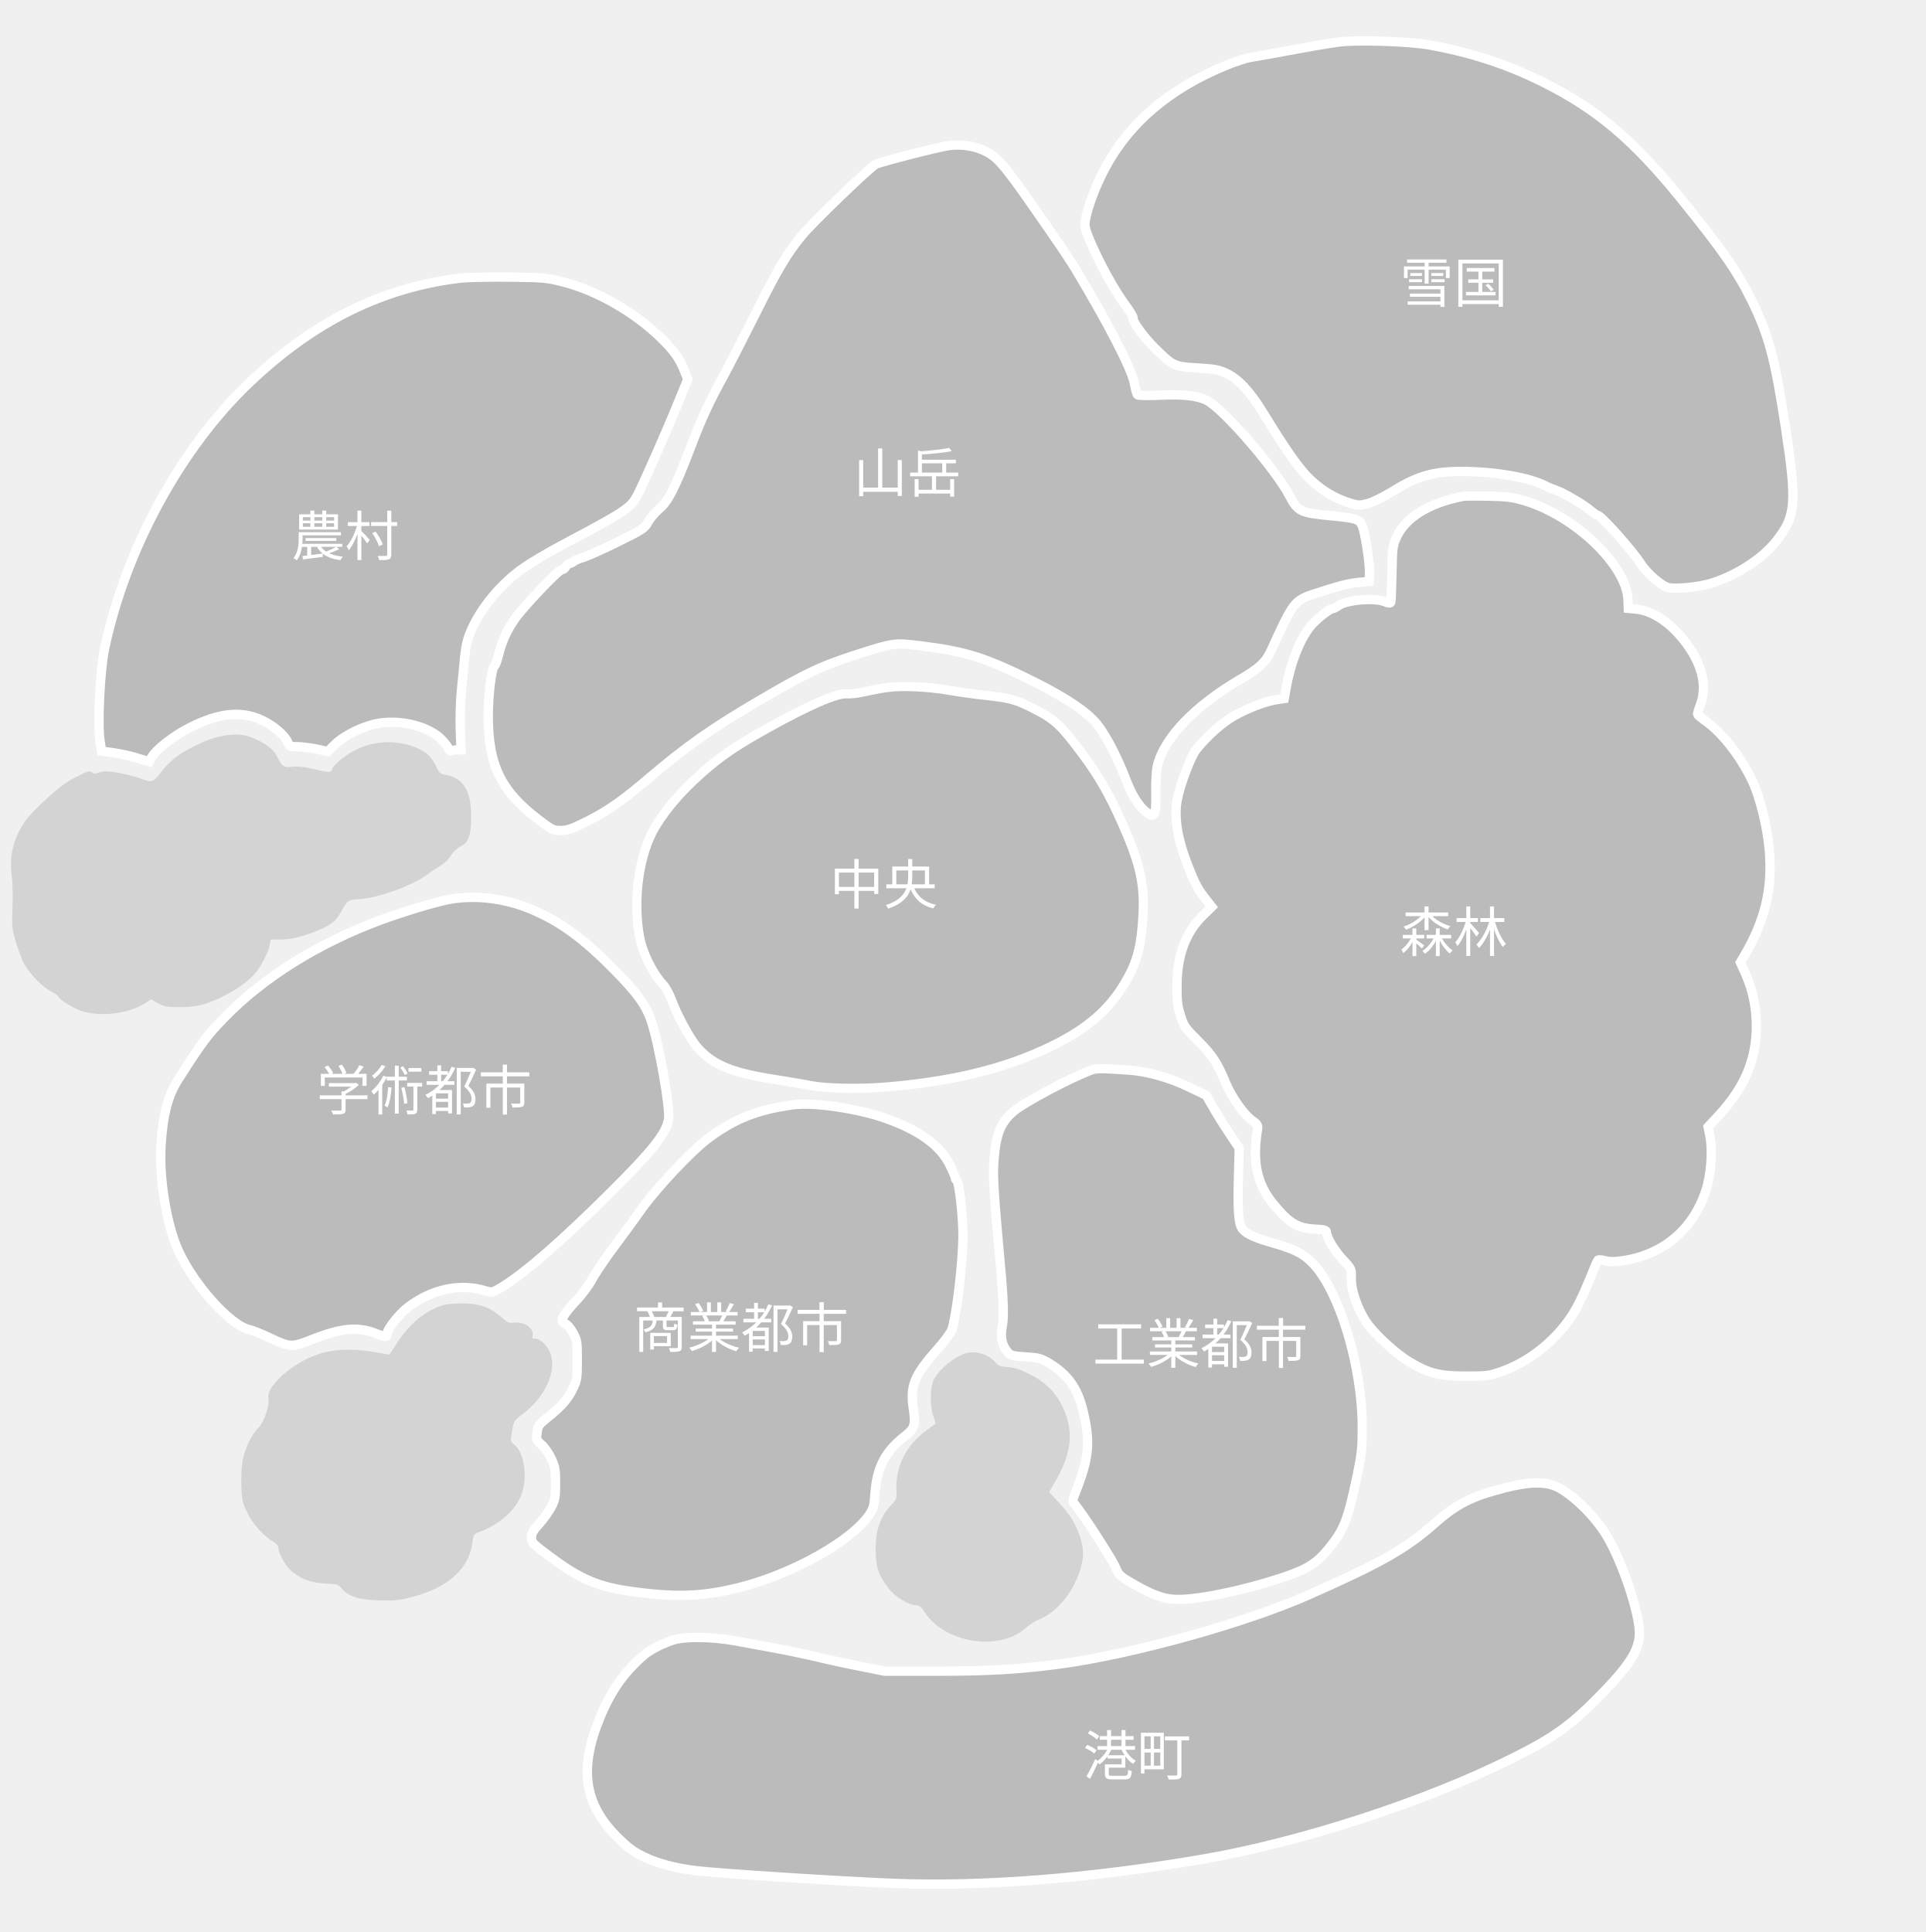
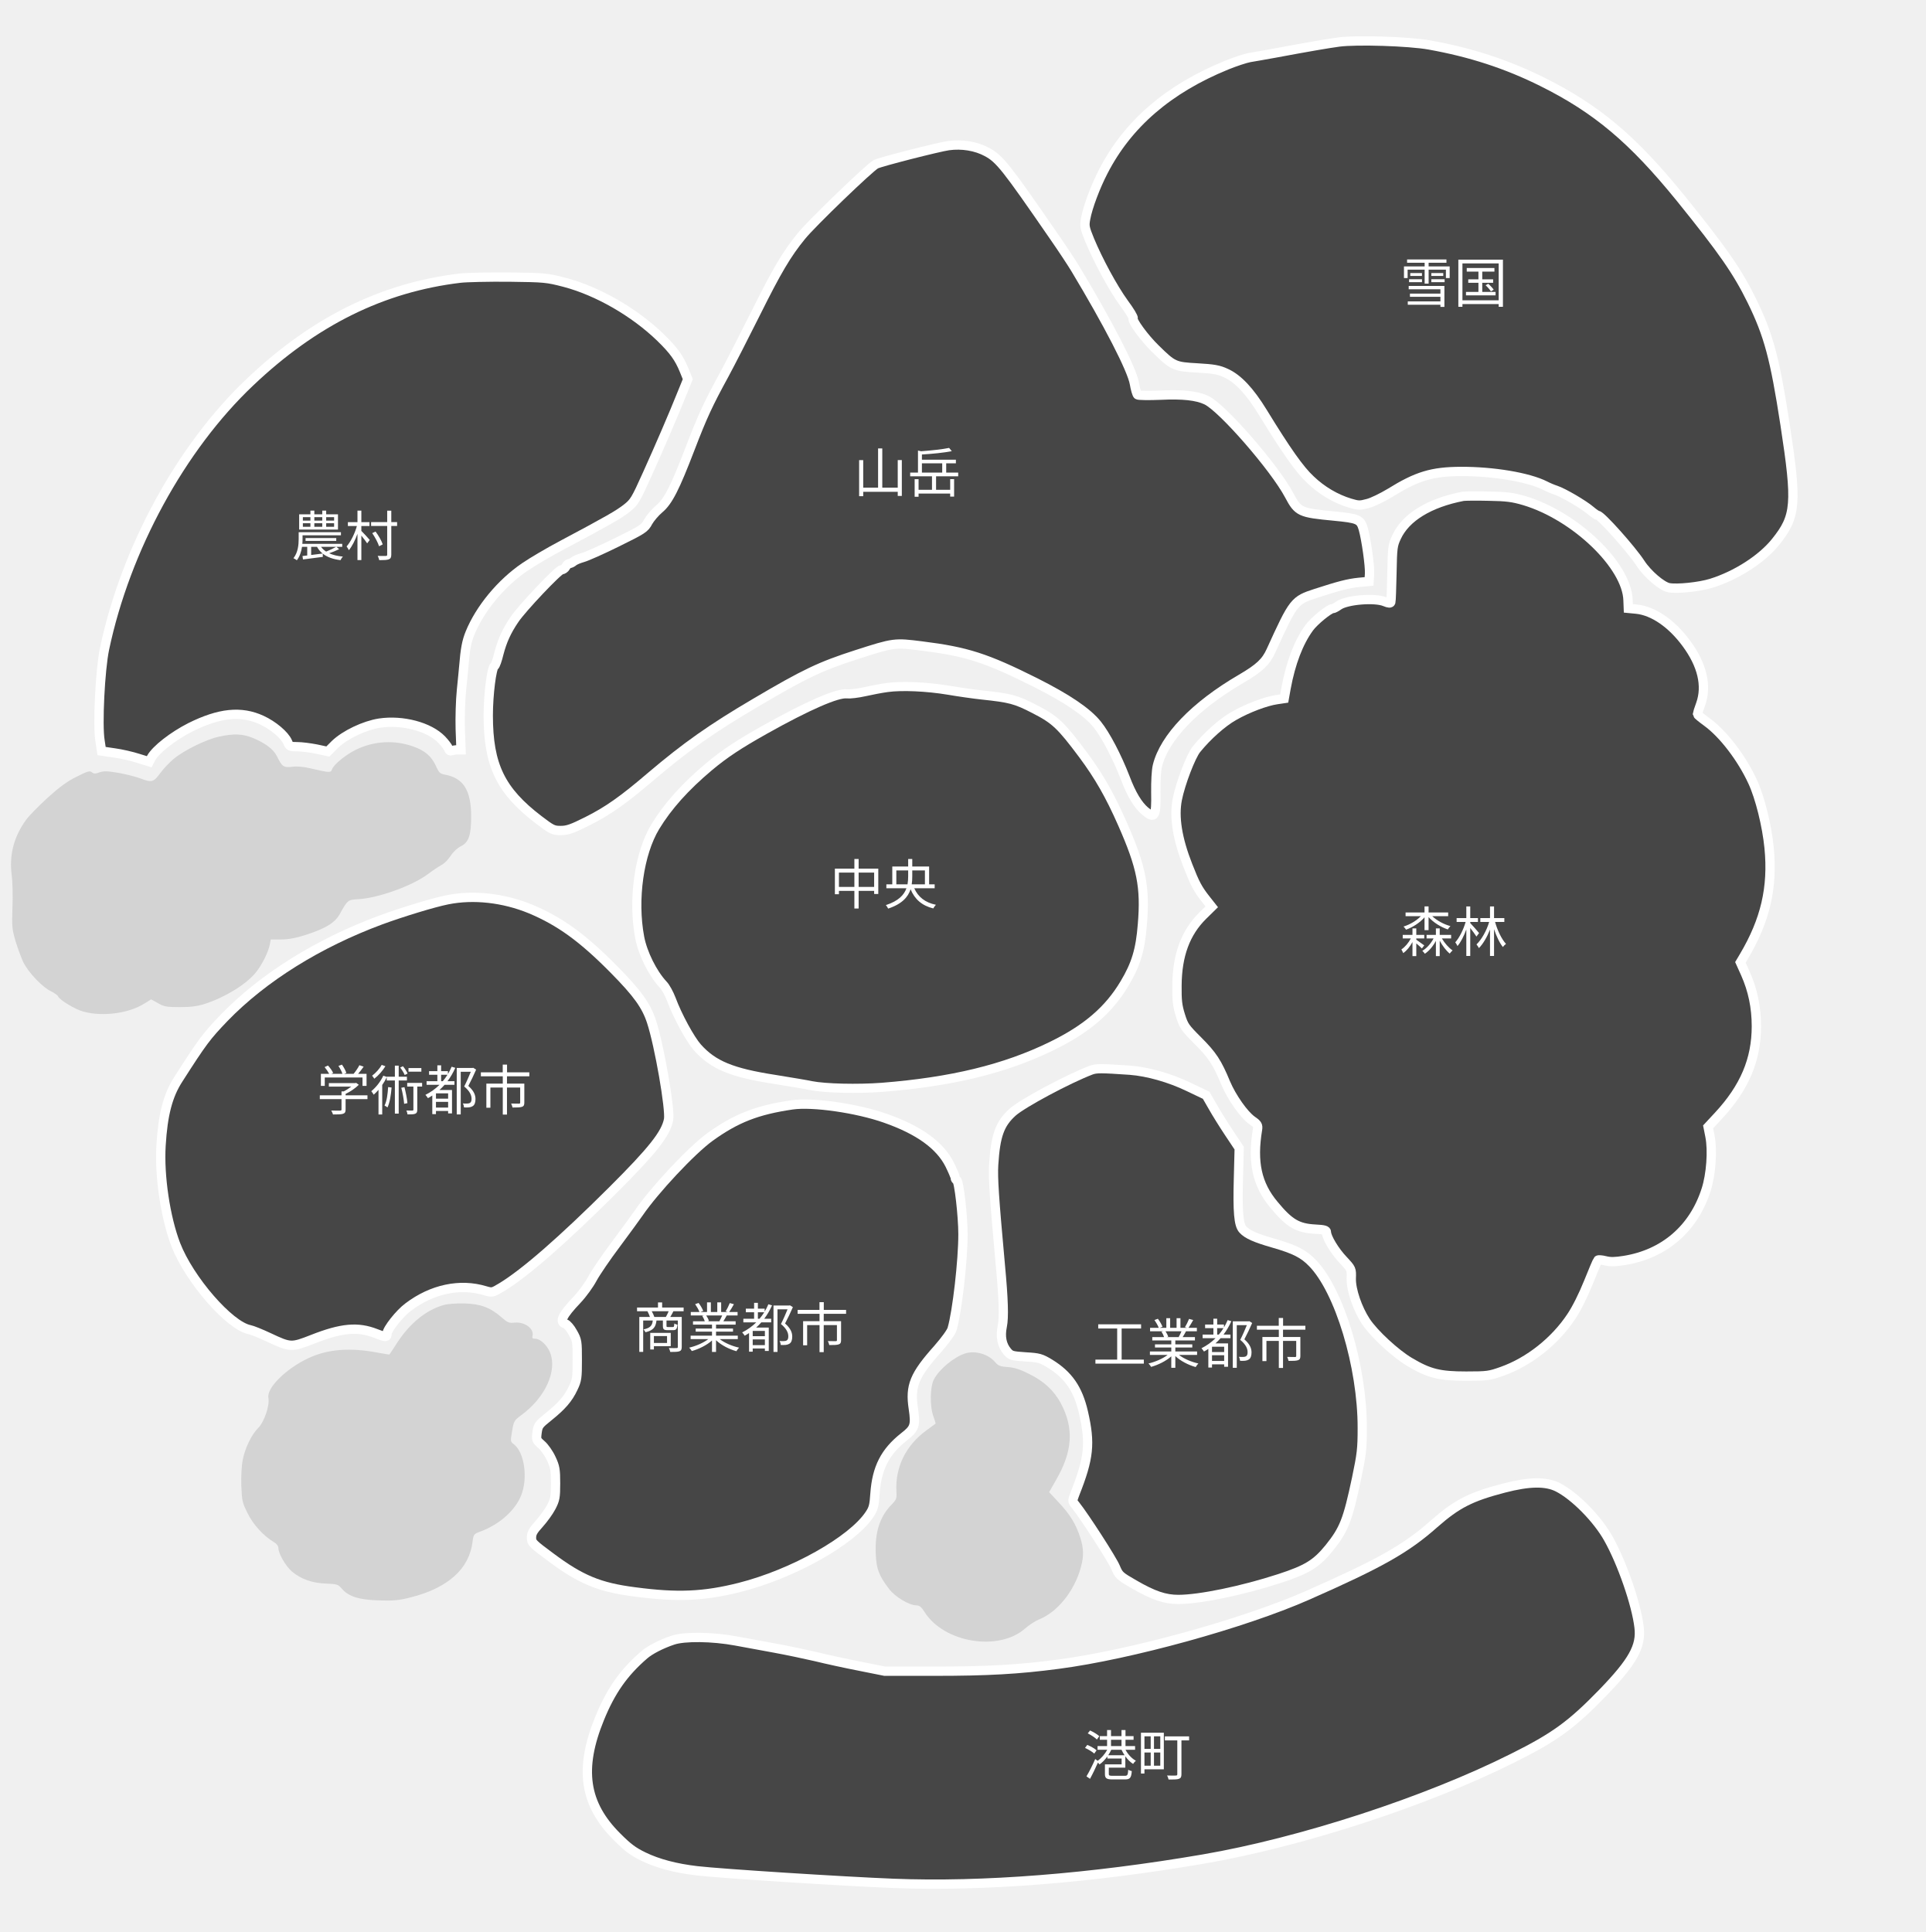
<svg xmlns="http://www.w3.org/2000/svg" version="1.0" width="3460pt" height="3472pt" viewBox="385 235 1010 1220" preserveAspectRatio="xMidYMid meet" id="territoryMapSVG">
  <defs>
    <style>
    .area-region {
-       fill: #BBBBBB;
+       fill: #464646;
      stroke: #ffffff;
      stroke-width: 60;
      transition: all 0.3s ease;
    }
    .area-region:hover {
      opacity: 0.8;
    }
    .area-region.active {
      opacity: 0.7;
    }
    .area-region.inactive {
      opacity: 0.3;
    }
    .unnamed-area {
      fill: #8F8F8F;
      stroke-width: 15;
      opacity: 0.3;
      transition: all 0.3s ease;
    }
    .area-label {
      fill: #ffffff;
      font-family: 'UtukushiMincho', serif;
      font-size: 340px;
      font-weight: normal;
      text-anchor: middle;
      pointer-events: none;
      user-select: none;
    }
  </style>
  </defs>
  <g transform="translate(0,1736) scale(0.1,-0.1)">
    <path id="area-雪国" class="area-region" data-area="雪国" transform="translate(11500, 13500) scale(0.98) translate(-11500, -13500)" d="M11270 14770 c-67 -9 -207 -33 -410 -71 -63 -11 -137 -25 -165 -29 -27 -5 -94 -27 -148 -49 -375 -153 -637 -379 -794 -684 -50 -96 -101 -231 -114 -304 -9 -48 -7 -59 26 -140 56 -134 150 -308 221 -406 36 -48 62 -92 59 -97 -10 -15 72 -127 144 -197 113 -111 122 -115 270 -123 106 -6 138 -12 183 -33 78 -35 154 -116 238 -253 152 -248 237 -369 307 -434 74 -71 163 -123 255 -151 53 -16 65 -16 113 -3 30 7 95 39 145 69 174 108 270 137 455 138 209 1 437 -37 545 -92 19 -10 50 -23 69 -29 48 -16 176 -91 221 -129 21 -18 43 -33 48 -33 21 0 217 -219 275 -308 46 -71 138 -149 183 -158 54 -10 197 5 272 28 162 50 327 156 416 267 133 165 139 247 61 756 -66 429 -106 578 -215 800 -92 187 -185 321 -459 660 -307 378 -539 574 -891 749 -229 114 -463 190 -727 237 -133 24 -469 34 -583 19z" />
    <text class="area-label" x="12000" y="13900" transform="scale(1,-1) translate(0,-27000)">雪国</text>
    <path id="area-山岳" class="area-region" data-area="山岳" transform="translate(8550, 12000) scale(0.98) translate(-8550, -12000)" d="M8815 14133 c-64 -9 -441 -105 -468 -120 -39 -20 -414 -381 -479 -462 -95 -116 -158 -223 -294 -496 -74 -148 -166 -328 -205 -400 -100 -183 -138 -264 -217 -470 -99 -258 -143 -345 -201 -393 -26 -22 -58 -60 -71 -83 -22 -42 -33 -49 -199 -131 -97 -48 -196 -92 -221 -99 -25 -7 -52 -18 -61 -26 -8 -7 -21 -13 -27 -13 -6 0 -16 -9 -22 -20 -6 -11 -19 -20 -28 -20 -20 0 -255 -248 -303 -320 -51 -75 -79 -138 -100 -218 -10 -42 -23 -79 -29 -82 -18 -11 -40 -183 -40 -319 0 -321 80 -485 325 -672 85 -65 95 -69 142 -69 43 0 72 10 170 59 134 67 233 137 413 291 224 190 388 306 670 472 322 190 419 236 655 312 239 77 243 77 418 55 289 -36 414 -76 732 -235 208 -105 333 -190 398 -270 55 -68 128 -208 181 -345 40 -106 82 -175 128 -214 62 -52 72 -35 69 121 -1 68 3 143 10 170 44 182 242 388 539 561 118 69 160 108 193 181 145 318 150 325 289 370 151 49 209 64 278 71 l65 6 3 49 c3 50 -21 219 -40 288 -18 63 -33 69 -188 84 -221 21 -232 26 -290 135 -94 177 -431 564 -533 612 -61 29 -152 39 -297 32 -74 -3 -140 -2 -146 2 -5 4 -15 37 -21 73 -16 92 -168 386 -380 739 -21 35 -86 134 -146 220 -300 435 -342 489 -424 533 -70 38 -161 53 -248 41z" />
    <text class="area-label" x="8550" y="14100" transform="scale(1,-1) translate(0,-26000)">山岳</text>
    <path id="area-農村" class="area-region" data-area="農村" transform="translate(5000, 12000) scale(0.98) translate(-5000, -12000)" d="M5740 13279 c-500 -60 -939 -277 -1352 -669 -445 -421 -802 -1075 -938 -1720 -28 -133 -46 -491 -29 -591 l10 -67 82 -12 c45 -6 114 -22 154 -35 l71 -22 13 25 c30 54 140 140 252 197 187 93 326 108 459 47 74 -34 149 -97 168 -142 11 -28 16 -30 62 -30 27 0 82 -7 123 -15 l74 -16 46 46 c64 62 190 122 287 137 148 22 320 -23 401 -107 20 -21 39 -46 43 -57 3 -12 11 -17 21 -14 8 3 25 6 38 6 l22 0 -5 133 c-2 75 1 185 8 253 7 65 13 135 15 154 9 110 18 158 40 212 64 157 200 322 353 426 48 33 157 97 242 142 297 158 361 195 414 236 49 39 57 51 133 220 83 184 165 374 226 526 l35 86 -23 57 c-33 81 -68 129 -152 211 -169 164 -406 300 -618 356 -116 30 -128 31 -360 34 -132 1 -274 -2 -315 -7z" />
    <text class="area-label" x="5000" y="12500" transform="scale(1,-1) translate(0,-24000)">農村</text>
    <path id="area-森林" class="area-region" data-area="森林" transform="translate(12000, 10500) scale(0.98) translate(-12000, -10500)" d="M12060 11904 c-217 -42 -369 -135 -428 -262 -25 -54 -27 -67 -30 -232 -2 -96 -5 -180 -7 -187 -3 -9 -12 -9 -39 2 -65 27 -247 12 -298 -25 -15 -11 -33 -20 -39 -20 -21 0 -119 -80 -150 -123 -68 -93 -119 -226 -149 -389 l-12 -67 -47 -7 c-71 -10 -190 -55 -277 -105 -75 -42 -172 -129 -241 -214 -36 -44 -104 -222 -124 -324 -22 -113 0 -253 68 -426 46 -118 64 -151 113 -214 l41 -52 -58 -57 c-111 -110 -165 -255 -166 -452 -1 -94 3 -129 22 -190 22 -70 29 -80 114 -165 92 -92 123 -139 178 -272 39 -92 117 -203 169 -240 35 -24 40 -32 36 -58 -35 -211 -4 -355 106 -486 99 -120 152 -151 266 -157 58 -3 72 -7 72 -20 0 -33 54 -123 108 -179 54 -58 54 -58 52 -119 -2 -73 40 -195 94 -277 53 -80 192 -208 282 -261 126 -75 193 -91 364 -91 137 0 150 2 232 31 174 62 340 194 445 352 35 52 77 137 111 221 30 75 57 139 61 143 3 4 25 2 49 -4 32 -8 63 -7 120 2 258 41 448 205 528 455 32 98 43 254 25 345 l-12 61 66 71 c169 182 245 362 245 577 0 123 -23 233 -71 341 l-32 71 22 37 c139 234 188 445 163 701 -14 143 -59 325 -106 426 -70 152 -190 309 -295 385 -33 24 -61 47 -61 50 0 3 9 33 21 65 42 118 10 253 -92 391 -94 128 -213 210 -322 221 l-52 5 -2 52 c-6 223 -340 544 -668 642 -75 22 -113 27 -230 29 -77 2 -151 1 -165 -1z" />
    <text class="area-label" x="12000" y="12000" transform="scale(1,-1) translate(0,-21000)">森林</text>
    <path id="area-中央" class="area-region" data-area="中央" transform="translate(8400, 9700) scale(0.96) translate(-8400, -9700)" d="M8425 10709 c-38 -5 -106 -18 -150 -28 -44 -10 -96 -16 -116 -14 -62 8 -259 -78 -539 -235 -171 -96 -264 -157 -368 -244 -157 -132 -271 -259 -353 -394 -107 -176 -150 -480 -103 -729 20 -105 85 -236 154 -310 16 -16 40 -60 54 -97 41 -111 125 -264 172 -317 104 -116 225 -166 509 -210 105 -17 213 -35 240 -41 90 -18 305 -23 465 -11 457 36 808 121 1115 271 230 112 376 237 480 412 75 125 104 221 117 388 21 247 -6 380 -132 665 -83 188 -155 313 -259 453 -145 194 -183 230 -318 299 -124 64 -159 73 -348 93 -55 6 -153 20 -217 31 -143 24 -309 31 -403 18z" />
    <text class="area-label" x="8400" y="9700" transform="scale(1,-1) translate(0,-19000)">中央</text>
    <path class="unnamed-area" transform="translate(4500, 9500) scale(0.96) translate(-4500, -9500)" d="M4191 10394 c-81 -17 -230 -90 -296 -145 -27 -22 -68 -65 -90 -95 -45 -61 -55 -63 -133 -34 -29 11 -93 27 -142 36 -74 12 -97 13 -125 3 -27 -10 -37 -10 -50 1 -13 11 -28 7 -99 -29 -63 -31 -111 -66 -193 -140 -60 -55 -123 -120 -141 -145 -80 -111 -111 -231 -94 -362 6 -43 8 -140 5 -214 -4 -125 -3 -142 21 -223 15 -49 38 -111 52 -140 34 -66 124 -161 179 -187 24 -12 45 -27 48 -34 9 -24 114 -87 168 -101 126 -34 298 -11 399 53 l45 28 45 -25 c40 -23 56 -26 145 -26 77 0 116 6 169 23 133 45 266 127 330 205 39 48 83 135 92 185 l6 32 68 0 c49 0 96 9 162 30 132 43 191 79 224 137 52 94 53 94 124 98 130 8 350 87 453 163 34 26 76 53 92 62 17 8 44 35 60 60 17 26 46 53 67 63 52 25 68 72 68 196 0 172 -51 253 -172 275 -33 6 -40 13 -61 60 -29 62 -72 99 -150 126 -122 43 -254 36 -373 -21 -67 -32 -149 -99 -159 -130 -8 -23 -15 -23 -140 6 -44 11 -89 15 -121 11 -58 -7 -67 0 -102 70 -23 46 -75 85 -159 120 -66 27 -126 29 -222 8z" />
    <path id="area-学術都市" class="area-region" data-area="学術都市" transform="translate(5500, 8500) scale(0.98) translate(-5500, -8500)" d="M5649 9345 c-90 -18 -290 -79 -429 -130 -402 -149 -757 -370 -1008 -629 -115 -120 -139 -151 -297 -398 -67 -104 -99 -227 -111 -426 -12 -195 28 -465 95 -639 87 -225 346 -523 476 -548 16 -3 73 -26 126 -51 136 -64 144 -64 279 -11 188 74 292 83 409 37 64 -25 71 -25 71 -1 0 28 81 131 137 172 153 116 334 154 495 105 46 -13 47 -13 104 21 150 90 396 305 715 623 260 259 346 368 363 459 12 65 -60 479 -110 631 -34 104 -91 183 -241 335 -202 205 -350 312 -539 391 -173 71 -366 93 -535 59z" />
    <text class="area-label" x="5500" y="9000" transform="scale(1,-1) translate(0,-17000)">学術都市</text>
    <path id="area-工業都市" class="area-region" data-area="工業都市" transform="translate(10400, 7500) scale(0.97) translate(-10400, -7500)" d="M9690 8276 c-150 -57 -447 -216 -512 -274 -83 -75 -111 -151 -123 -342 -5 -87 3 -209 44 -660 20 -214 24 -334 12 -392 -14 -67 -3 -123 33 -165 22 -26 31 -28 119 -34 87 -5 100 -9 158 -44 120 -74 183 -164 218 -316 47 -203 37 -299 -55 -531 -18 -48 -18 -48 4 -75 59 -74 241 -356 260 -404 22 -52 27 -57 121 -111 126 -73 201 -98 288 -98 139 0 415 57 658 136 181 59 240 96 324 199 97 121 120 180 178 453 33 158 37 193 37 327 1 402 -149 897 -325 1076 -58 60 -116 89 -252 128 -119 34 -172 58 -200 89 -28 30 -35 116 -29 334 l5 196 -66 99 c-36 54 -84 131 -107 172 l-42 73 -113 54 c-124 60 -267 100 -382 109 -189 13 -219 13 -253 1z" />
    <text class="area-label" x="10400" y="8600" transform="scale(1,-1) translate(0,-15000)">工業都市</text>
    <path id="area-商業都市" class="area-region" data-area="商業都市" transform="translate(7500, 7500) scale(0.98) translate(-7500, -7500)" d="M7830 8044 c-227 -33 -362 -86 -530 -207 -120 -87 -358 -342 -458 -488 -17 -25 -83 -115 -146 -200 -64 -85 -132 -185 -153 -224 -20 -38 -64 -99 -98 -135 -97 -102 -118 -146 -76 -157 10 -3 32 -28 47 -56 28 -49 29 -58 29 -177 0 -114 -2 -130 -26 -180 -32 -69 -74 -117 -160 -186 -61 -49 -67 -56 -73 -101 -6 -46 -5 -49 28 -78 19 -16 48 -57 63 -90 25 -53 28 -71 28 -160 0 -90 -3 -105 -28 -153 -15 -29 -50 -77 -77 -107 -40 -44 -50 -62 -50 -90 0 -32 7 -39 123 -125 194 -145 314 -195 541 -224 277 -37 448 -29 678 29 343 87 724 301 836 470 25 37 30 57 35 134 12 166 65 269 186 365 71 55 77 74 61 184 -22 145 6 214 158 384 48 55 86 107 92 128 33 114 70 441 70 610 0 117 -26 344 -40 348 -5 2 -10 9 -10 16 0 8 -16 45 -35 84 -63 126 -199 224 -416 300 -182 64 -466 105 -599 86z" />
    <text class="area-label" x="7500" y="8500" transform="scale(1,-1) translate(0,-15000)">商業都市</text>
    <path class="unnamed-area" transform="translate(5500, 6500) scale(0.94) translate(-5500, -6500)" d="M5629 6786 c-118 -34 -227 -123 -313 -256 -27 -41 -49 -76 -50 -76 -1 -1 -32 4 -71 11 -191 37 -341 26 -472 -35 -151 -70 -283 -201 -270 -267 10 -50 -28 -162 -68 -202 -45 -44 -90 -137 -105 -218 -7 -34 -11 -110 -9 -170 4 -103 7 -114 42 -185 37 -76 108 -154 178 -195 17 -10 29 -26 29 -38 0 -38 48 -121 90 -158 61 -52 138 -79 232 -82 72 -3 79 -5 103 -33 45 -53 114 -76 250 -80 103 -3 134 0 220 22 245 63 387 191 409 370 7 53 8 54 54 71 128 48 233 142 273 243 46 116 22 287 -48 342 -25 19 -25 20 -13 89 11 68 14 72 61 107 160 117 242 294 195 419 -20 51 -67 95 -101 95 -18 0 -22 4 -18 19 12 48 -52 96 -121 89 -36 -4 -46 0 -85 34 -78 68 -142 92 -251 95 -56 1 -114 -3 -141 -11z" />
    <path class="unnamed-area" transform="translate(9000, 6500) scale(0.93) translate(-9000, -6500)" d="M8910 6461 c-76 -24 -176 -106 -213 -176 -27 -51 -29 -186 -3 -254 9 -24 15 -45 14 -47 -2 -1 -30 -22 -64 -47 -138 -101 -210 -249 -202 -409 3 -54 1 -59 -34 -95 -80 -83 -113 -188 -106 -337 5 -100 20 -141 89 -233 41 -55 138 -113 188 -113 20 0 33 -11 54 -45 133 -210 505 -270 684 -111 26 23 68 50 92 60 127 50 243 195 286 357 20 74 19 125 -5 200 -28 89 -70 158 -146 238 l-65 70 45 79 c115 198 125 353 34 525 -46 85 -114 149 -214 198 -64 32 -100 44 -146 47 -52 4 -65 9 -85 33 -47 55 -134 81 -203 60z" />
    <path id="area-港町" class="area-region" data-area="港町" transform="translate(10000, 4500) scale(0.98) translate(-10000, -4500)" d="M12365 5636 c-215 -56 -303 -101 -449 -229 -182 -162 -351 -257 -821 -464 -409 -180 -1137 -381 -1602 -442 -257 -34 -458 -45 -793 -45 l-325 0 -160 32 c-88 17 -216 45 -285 62 -69 16 -188 41 -265 55 -77 14 -189 35 -250 46 -151 28 -331 30 -405 5 -75 -25 -148 -63 -185 -95 -132 -114 -215 -232 -287 -409 -133 -325 -100 -552 112 -763 70 -70 103 -95 171 -128 93 -45 207 -75 344 -91 153 -18 955 -69 1264 -81 579 -23 1272 32 2001 157 627 108 1433 370 1991 650 271 135 378 213 580 421 194 201 249 299 234 422 -17 148 -110 416 -198 572 -70 126 -218 276 -325 330 -77 39 -185 37 -347 -5z" />
    <text class="area-label" x="10000" y="6200" transform="scale(1,-1) translate(0,-10000)">港町</text>
  </g>
</svg>
